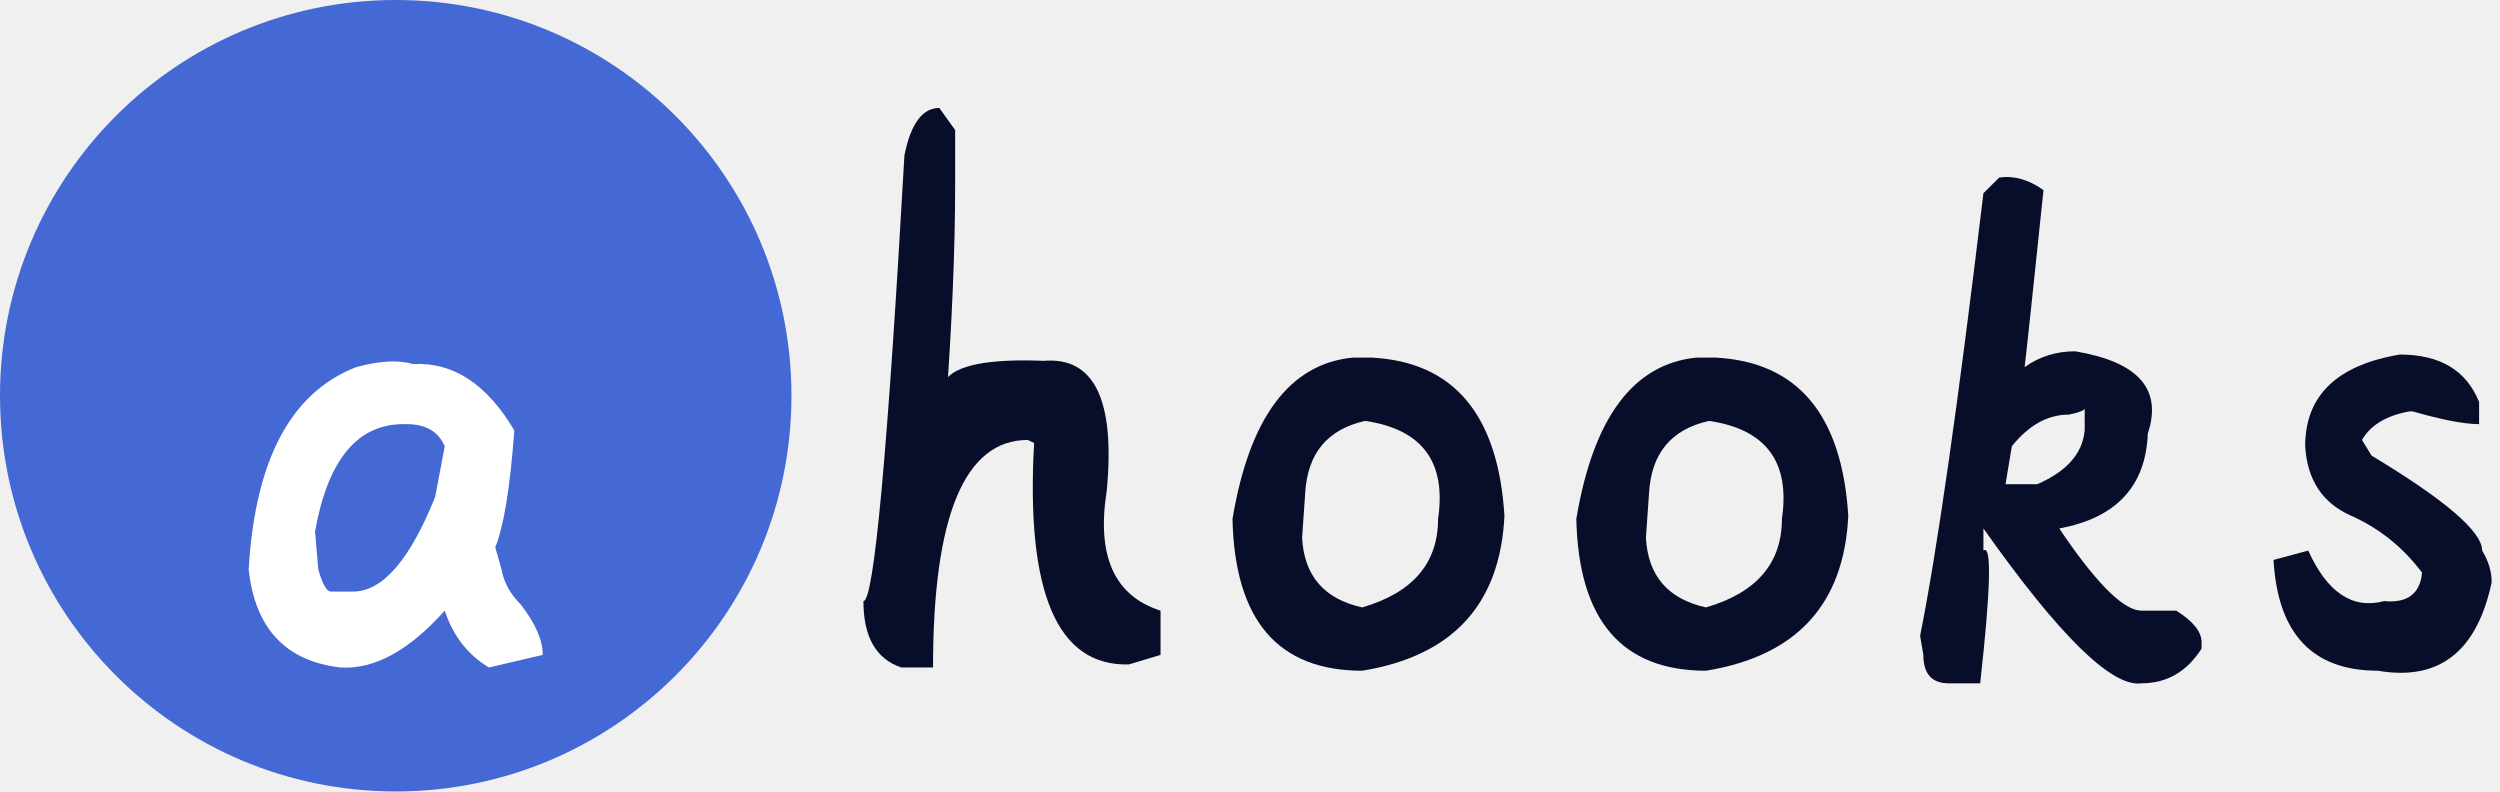
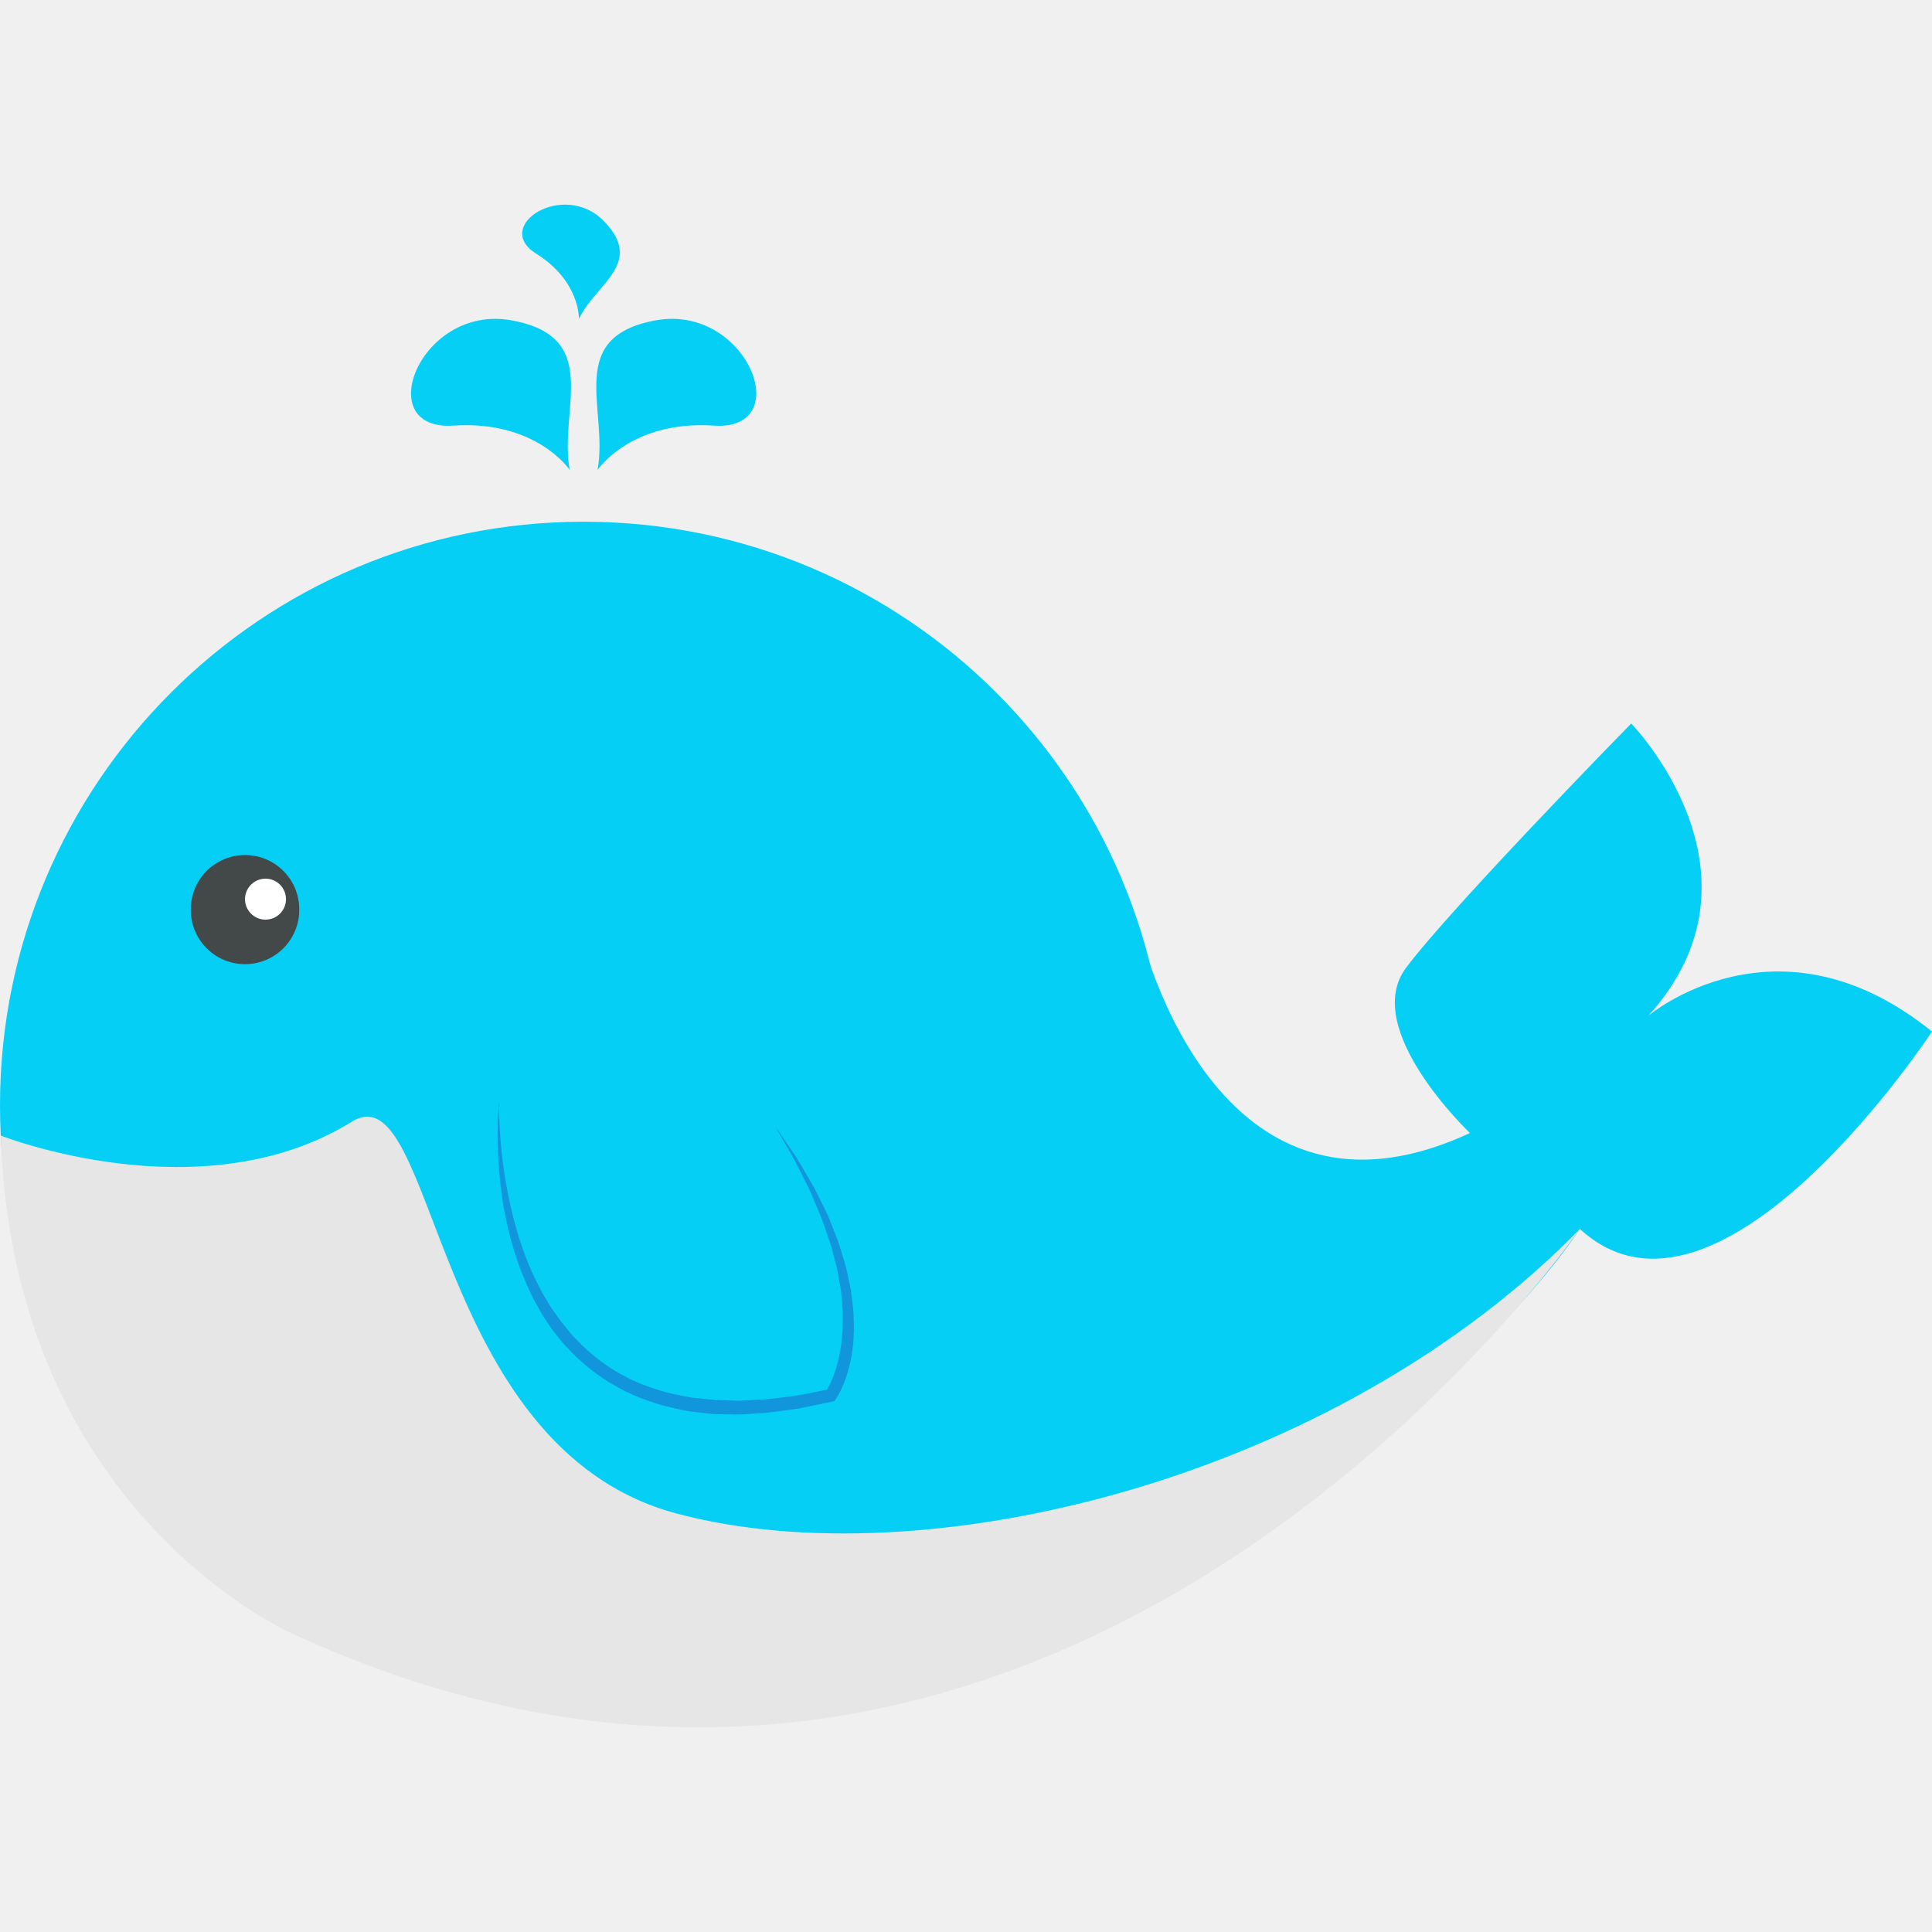
- <svg xmlns="http://www.w3.org/2000/svg" width="139px" height="44px" viewBox="0 0 139 44" version="1.1">
-   <g id="页面-1" stroke="none" stroke-width="1" fill="none" fill-rule="evenodd">
-     <g id="xx1" fill-rule="nonzero">
-       <g id="编组">
-         <rect id="矩形" fill="#4569D4" x="0" y="0" width="44.005" height="44.005" rx="22.003" />
-         <g transform="translate(13.8289, 20)" fill="#FFFFFF" id="形状">
-           <path d="M9.138,0.242 L9.138,0.242 C11.365,0.122 13.242,1.352 14.768,3.932 L14.768,3.932 C14.535,7.092 14.182,9.258 13.708,10.432 L13.708,10.432 L14.058,11.662 C14.178,12.368 14.532,13.015 15.118,13.602 L15.118,13.602 C15.938,14.655 16.348,15.592 16.348,16.412 L16.348,16.412 L13.358,17.112 C12.185,16.412 11.365,15.358 10.898,13.952 L10.898,13.952 C8.905,16.178 6.972,17.232 5.098,17.112 L5.098,17.112 C2.052,16.758 0.352,14.942 -0.002,11.662 L-0.002,11.662 C0.352,5.568 2.345,1.818 5.978,0.412 L5.978,0.412 C7.265,0.058 8.318,0.002 9.138,0.242 Z M3.688,9.552 L3.688,9.552 L3.868,11.662 C4.102,12.482 4.335,12.892 4.568,12.892 L4.568,12.892 L5.798,12.892 C7.438,12.892 8.962,11.135 10.368,7.622 L10.368,7.622 L10.898,4.812 C10.545,3.992 9.842,3.582 8.788,3.582 L8.788,3.582 L8.608,3.582 C6.035,3.582 4.395,5.572 3.688,9.552 Z" />
-         </g>
-       </g>
-       <g id="编组" transform="translate(48.00545, 6)" fill="#080E29">
-         <g id="路径">
-           <path d="M4.221,0.002 L4.221,0.002 L5.101,1.232 L5.101,4.222 C5.101,7.855 4.924,12.072 4.571,16.872 L4.571,16.872 L4.571,15.122 C5.158,14.295 6.974,13.942 10.021,14.062 L10.021,14.062 C12.834,13.828 14.004,16.232 13.531,21.272 L13.531,21.272 C12.951,24.905 13.948,27.132 16.521,27.952 L16.521,27.952 L16.521,30.412 L14.761,30.942 C10.781,31.055 9.024,26.952 9.491,18.632 L9.491,18.632 L9.141,18.462 C5.628,18.462 3.871,22.678 3.871,31.112 L3.871,31.112 L2.111,31.112 C0.704,30.645 0.001,29.415 0.001,27.422 L0.001,27.422 C0.588,27.422 1.348,19.158 2.281,2.632 L2.281,2.632 C2.634,0.878 3.281,0.002 4.221,0.002 Z" />
-         </g>
-       </g>
-       <g id="编组" transform="translate(68.52889, 19)" fill="#080E29">
-         <g id="形状">
-           <path d="M6.678,0.882 L7.738,0.882 C12.305,1.122 14.765,4.052 15.118,9.672 L15.118,9.672 C14.885,14.598 12.248,17.472 7.208,18.292 L7.208,18.292 C2.522,18.292 0.118,15.478 -0.002,9.852 L-0.002,9.852 C0.938,4.225 3.165,1.235 6.678,0.882 L6.678,0.882 Z M4.038,8.442 L4.038,8.442 L3.868,10.902 C3.982,13.015 5.095,14.305 7.208,14.772 L7.208,14.772 C10.022,13.952 11.428,12.312 11.428,9.852 L11.428,9.852 C11.895,6.685 10.545,4.868 7.378,4.402 L7.378,4.402 C5.272,4.868 4.158,6.215 4.038,8.442 Z" />
-         </g>
-       </g>
-       <g id="编组" transform="translate(87.64608, 19)" fill="#080E29">
-         <g id="形状">
-           <path d="M6.678,0.882 L7.738,0.882 C12.305,1.122 14.765,4.052 15.118,9.672 L15.118,9.672 C14.885,14.598 12.248,17.472 7.208,18.292 L7.208,18.292 C2.522,18.292 0.118,15.478 -0.002,9.852 L-0.002,9.852 C0.938,4.225 3.165,1.235 6.678,0.882 L6.678,0.882 Z M4.038,8.442 L4.038,8.442 L3.868,10.902 C3.982,13.015 5.095,14.305 7.208,14.772 L7.208,14.772 C10.022,13.952 11.428,12.312 11.428,9.852 L11.428,9.852 C11.895,6.685 10.545,4.868 7.378,4.402 L7.378,4.402 C5.272,4.868 4.158,6.215 4.038,8.442 Z" />
-         </g>
-       </g>
-       <g id="编组" transform="translate(106.7633, 9)" fill="#080E29">
-         <g id="形状">
-           <path d="M3.515,1.742 L3.515,1.742 L4.395,0.872 C5.215,0.752 6.035,0.985 6.855,1.572 L6.855,1.572 C6.269,7.198 5.919,10.478 5.805,11.412 L5.805,11.412 C6.625,10.825 7.562,10.532 8.615,10.532 L8.615,10.532 C12.129,11.118 13.475,12.642 12.655,15.102 L12.655,15.102 C12.542,18.035 10.902,19.795 7.735,20.382 L7.735,20.382 L8.085,20.902 C9.959,23.602 11.365,24.952 12.305,24.952 L12.305,24.952 C12.772,24.952 13.182,24.952 13.535,24.952 L13.535,24.952 L14.235,24.952 C15.175,25.538 15.645,26.125 15.645,26.712 L15.645,26.712 L15.645,27.062 C14.825,28.348 13.712,28.992 12.305,28.992 L12.305,28.992 C10.665,29.225 7.735,26.355 3.515,20.382 L3.515,20.382 L3.515,21.612 C3.982,21.258 3.922,23.718 3.335,28.992 L3.335,28.992 L1.585,28.992 C0.645,28.992 0.175,28.465 0.175,27.412 L0.175,27.412 L-0.005,26.352 C0.935,21.665 2.109,13.462 3.515,1.742 Z M5.095,15.812 L5.095,15.812 L4.745,17.922 C4.745,17.922 5.332,17.922 6.505,17.922 L6.505,17.922 C8.145,17.215 9.025,16.218 9.145,14.932 L9.145,14.932 L9.145,13.702 C9.145,13.815 8.852,13.932 8.265,14.052 L8.265,14.052 C7.092,14.052 6.035,14.638 5.095,15.812 Z" />
-         </g>
-       </g>
-       <g id="编组" transform="translate(126.4078, 19)" fill="#080E29">
-         <g id="路径">
-           <path d="M7.03,0.712 L7.03,0.712 C9.257,0.712 10.723,1.592 11.43,3.352 L11.43,3.352 L11.43,4.582 C10.61,4.582 9.377,4.345 7.73,3.872 L7.73,3.872 L7.56,3.872 C6.273,4.105 5.393,4.635 4.92,5.462 L4.92,5.462 L5.45,6.332 C9.55,8.798 11.6,10.558 11.6,11.612 L11.6,11.612 C11.953,12.198 12.13,12.785 12.13,13.372 L12.13,13.372 C11.31,17.238 9.2,18.878 5.8,18.292 L5.8,18.292 C2.167,18.292 0.233,16.238 0,12.132 L0,12.132 L1.93,11.612 C2.99,13.952 4.397,14.888 6.15,14.422 L6.15,14.422 C7.443,14.542 8.147,14.015 8.26,12.842 L8.26,12.842 C7.207,11.435 5.89,10.378 4.31,9.672 C2.723,8.972 1.873,7.685 1.76,5.812 L1.76,5.812 C1.76,2.998 3.517,1.298 7.03,0.712 Z" />
-         </g>
-       </g>
-     </g>
-   </g>
+ <svg xmlns="http://www.w3.org/2000/svg" t="1632895925036" class="icon" viewBox="0 0 1024 1024" version="1.1" p-id="749" width="200" height="200">
+   <path d="M602.435 486.965s37.342 178.139 176.66 113.563c0 0-58.219-55.21-33.83-87.636 24.374-32.449 119.304-129.428 119.304-129.428s77.58 79.441 9.058 154.943c0 0 68.32-58.061 150.365 8.337 0 0-113.046 172.36-186.611 104.633 0 0-133.03 209.499-452.678 234.519" fill="#06cff6" p-id="750" />
+   <path d="M301.96 249.085s-17.62-26.438-61.671-23.504c-44.051 2.942-17.62-64.598 30.835-55.795 48.463 8.81 24.967 46.985 30.835 79.299zM306.831 168.998s0.75-19.902-22.701-34.588c-23.459-14.686 14.784-39.285 36.149-17.02 21.38 22.273-4.578 33.034-13.448 51.607zM316.729 249.085s17.62-26.438 61.663-23.504c44.058 2.942 17.635-64.598-30.828-55.795-48.456 8.81-24.967 46.985-30.835 79.299z" fill="#06cff6" p-id="751" />
+   <path d="M309.337 585.858m-309.337 0a309.337 309.337 0 1 0 618.674 0 309.337 309.337 0 1 0-618.674 0Z" fill="#06cff6" p-id="752" />
+   <path d="M0.413 601.88s106.374 41.994 186.011-7.324c45.169-27.969 40.966 172.473 172.007 207.593 131.034 35.113 348.533-17.305 478.958-150.77 0 0-275.553 400.763-681.283 215.037 0 0.008-149.389-63.825-155.693-264.536z" fill="#e6e6e6" p-id="753" />
+   <path d="M264.551 584.004c-0.068 23.669 3.204 47.277 9.831 69.738 1.703 5.598 3.647 11.106 5.853 16.51 2.244 5.381 4.803 10.604 7.587 15.692l4.503 7.422 5.02 7.047 5.456 6.686c1.884 2.161 3.985 4.127 5.966 6.206 4.187 3.902 8.555 7.632 13.365 10.731 2.296 1.718 4.795 3.114 7.324 4.45 2.499 1.396 4.983 2.814 7.669 3.82 5.186 2.439 10.686 4.09 16.187 5.718 5.613 1.156 11.174 2.709 16.952 3.092l8.6 0.901 8.668 0.263c5.786 0.42 11.594-0.398 17.395-0.525 5.786-0.473 11.564-1.388 17.358-2.049l17.215-3.339-1.929 1.268c1.448-2.056 2.792-5.028 3.932-7.722 1.051-2.829 2.019-5.711 2.687-8.69 0.878-2.927 1.103-6.026 1.703-9.028 0.24-3.069 0.653-6.131 0.75-9.223-0.038-3.092 0.12-6.199-0.075-9.305l-0.803-9.313-1.598-9.253c-0.435-3.107-1.486-6.101-2.191-9.155-0.803-3.039-1.508-6.109-2.649-9.065l-3.092-8.938c-1.013-2.994-2.379-5.853-3.565-8.795-1.238-2.912-2.394-5.868-3.715-8.75-2.882-5.643-5.621-11.392-8.638-16.99l-9.553-16.562 10.829 15.804c3.369 5.426 6.484 11.024 9.748 16.547 1.508 2.822 2.867 5.741 4.3 8.6 1.366 2.912 2.979 5.711 4.127 8.72l3.512 8.998c1.268 2.972 2.116 6.094 3.054 9.185 0.848 3.114 2.034 6.146 2.612 9.343l2.011 9.531 1.208 9.703c0.33 3.249 0.293 6.529 0.458 9.808 0.023 3.279-0.278 6.566-0.443 9.853-0.585 3.257-0.795 6.566-1.711 9.786a73.738 73.738 0 0 1-2.844 9.583c-1.328 3.174-2.499 6.109-4.675 9.32l-0.683 1.013-1.246 0.255-17.605 3.64c-5.958 0.773-11.894 1.771-17.883 2.349-6.026 0.218-12.014 1.111-18.078 0.773l-9.08-0.173c-3.017-0.195-6.034-0.66-9.05-0.991-6.056-0.48-11.977-2.184-17.898-3.497-5.838-1.794-11.662-3.64-17.185-6.311-2.852-1.111-5.493-2.657-8.157-4.187a59.059 59.059 0 0 1-7.775-4.855c-5.103-3.384-9.726-7.422-14.131-11.639-2.079-2.229-4.277-4.353-6.251-6.671l-5.673-7.159-4.998-7.609-4.413-7.94a170.094 170.094 0 0 1-7.257-16.547 194.108 194.108 0 0 1-5.366-17.17 210.647 210.647 0 0 1-3.7-17.545 244.349 244.349 0 0 1-2.034-17.755c-0.901-11.864-1.111-23.789 0.06-35.601z" fill="#1296db" p-id="754" />
+   <path d="M129.863 482.11m-28.757 0a28.757 28.757 0 1 0 57.513 0 28.757 28.757 0 1 0-57.513 0Z" fill="#434849" p-id="755" />
+   <path d="M140.722 476.572m-10.859 0a10.859 10.859 0 1 0 21.718 0 10.859 10.859 0 1 0-21.718 0Z" fill="#FFFFFF" p-id="756" />
</svg>
